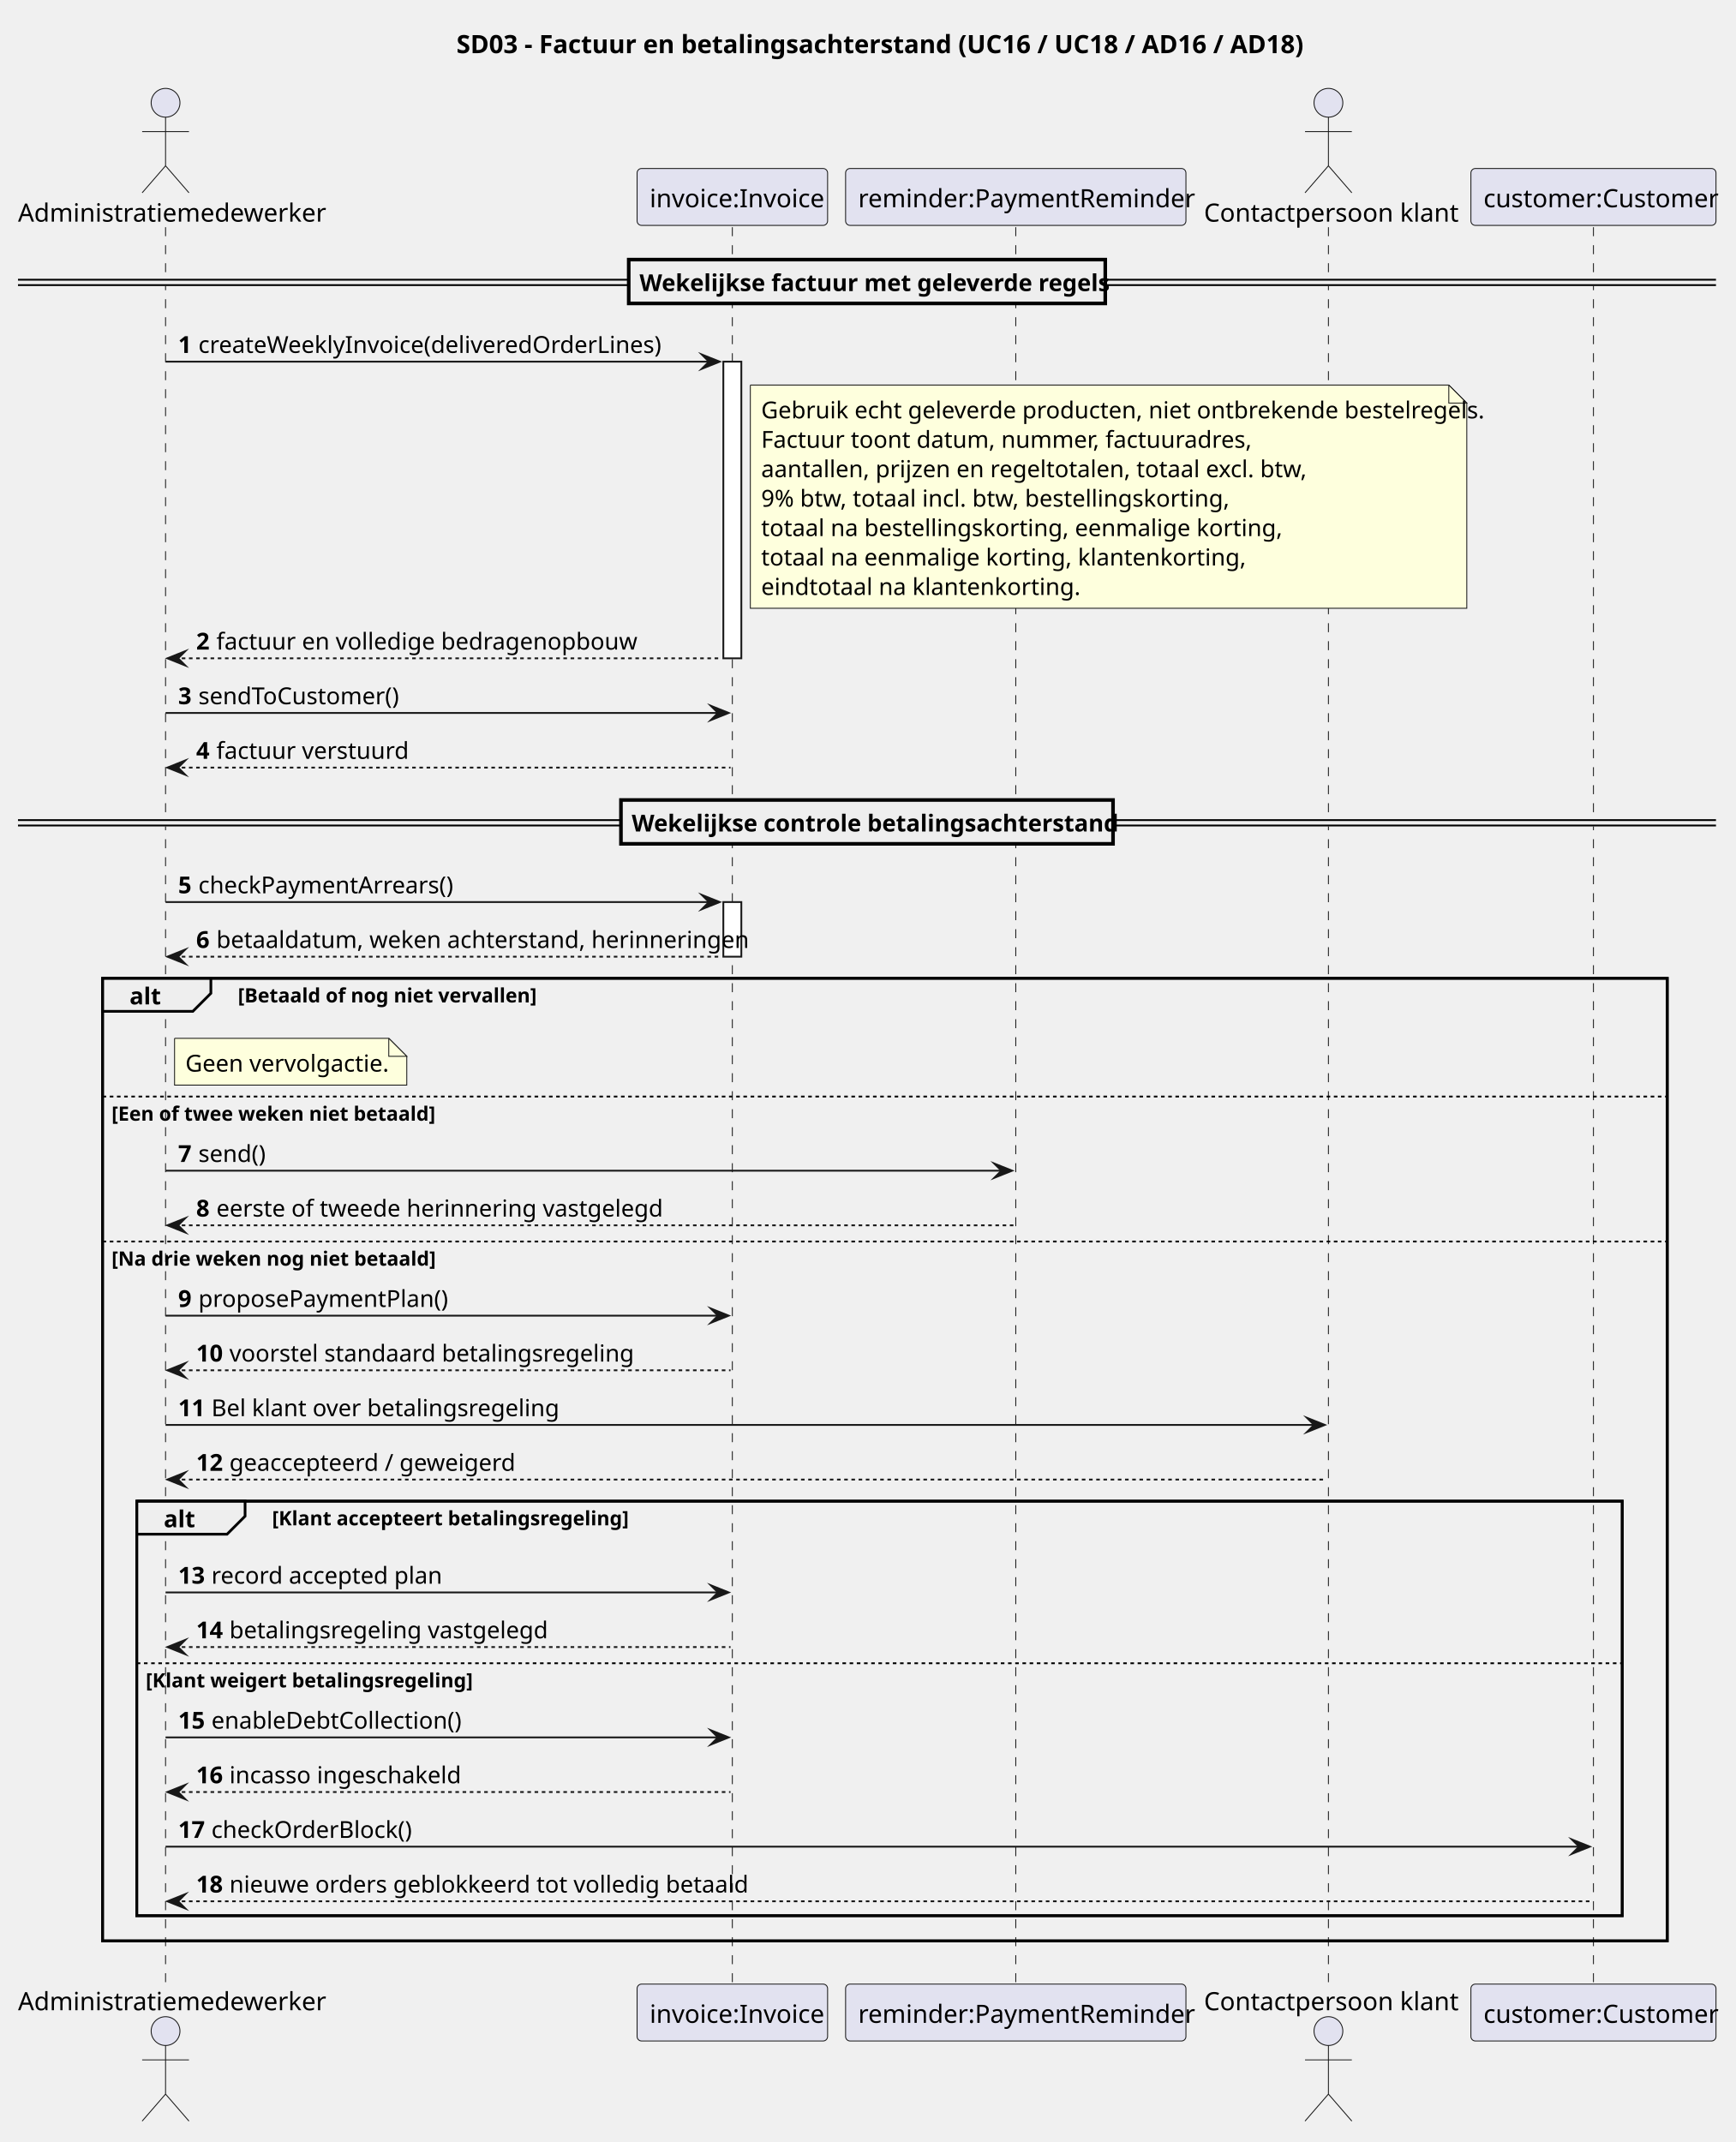
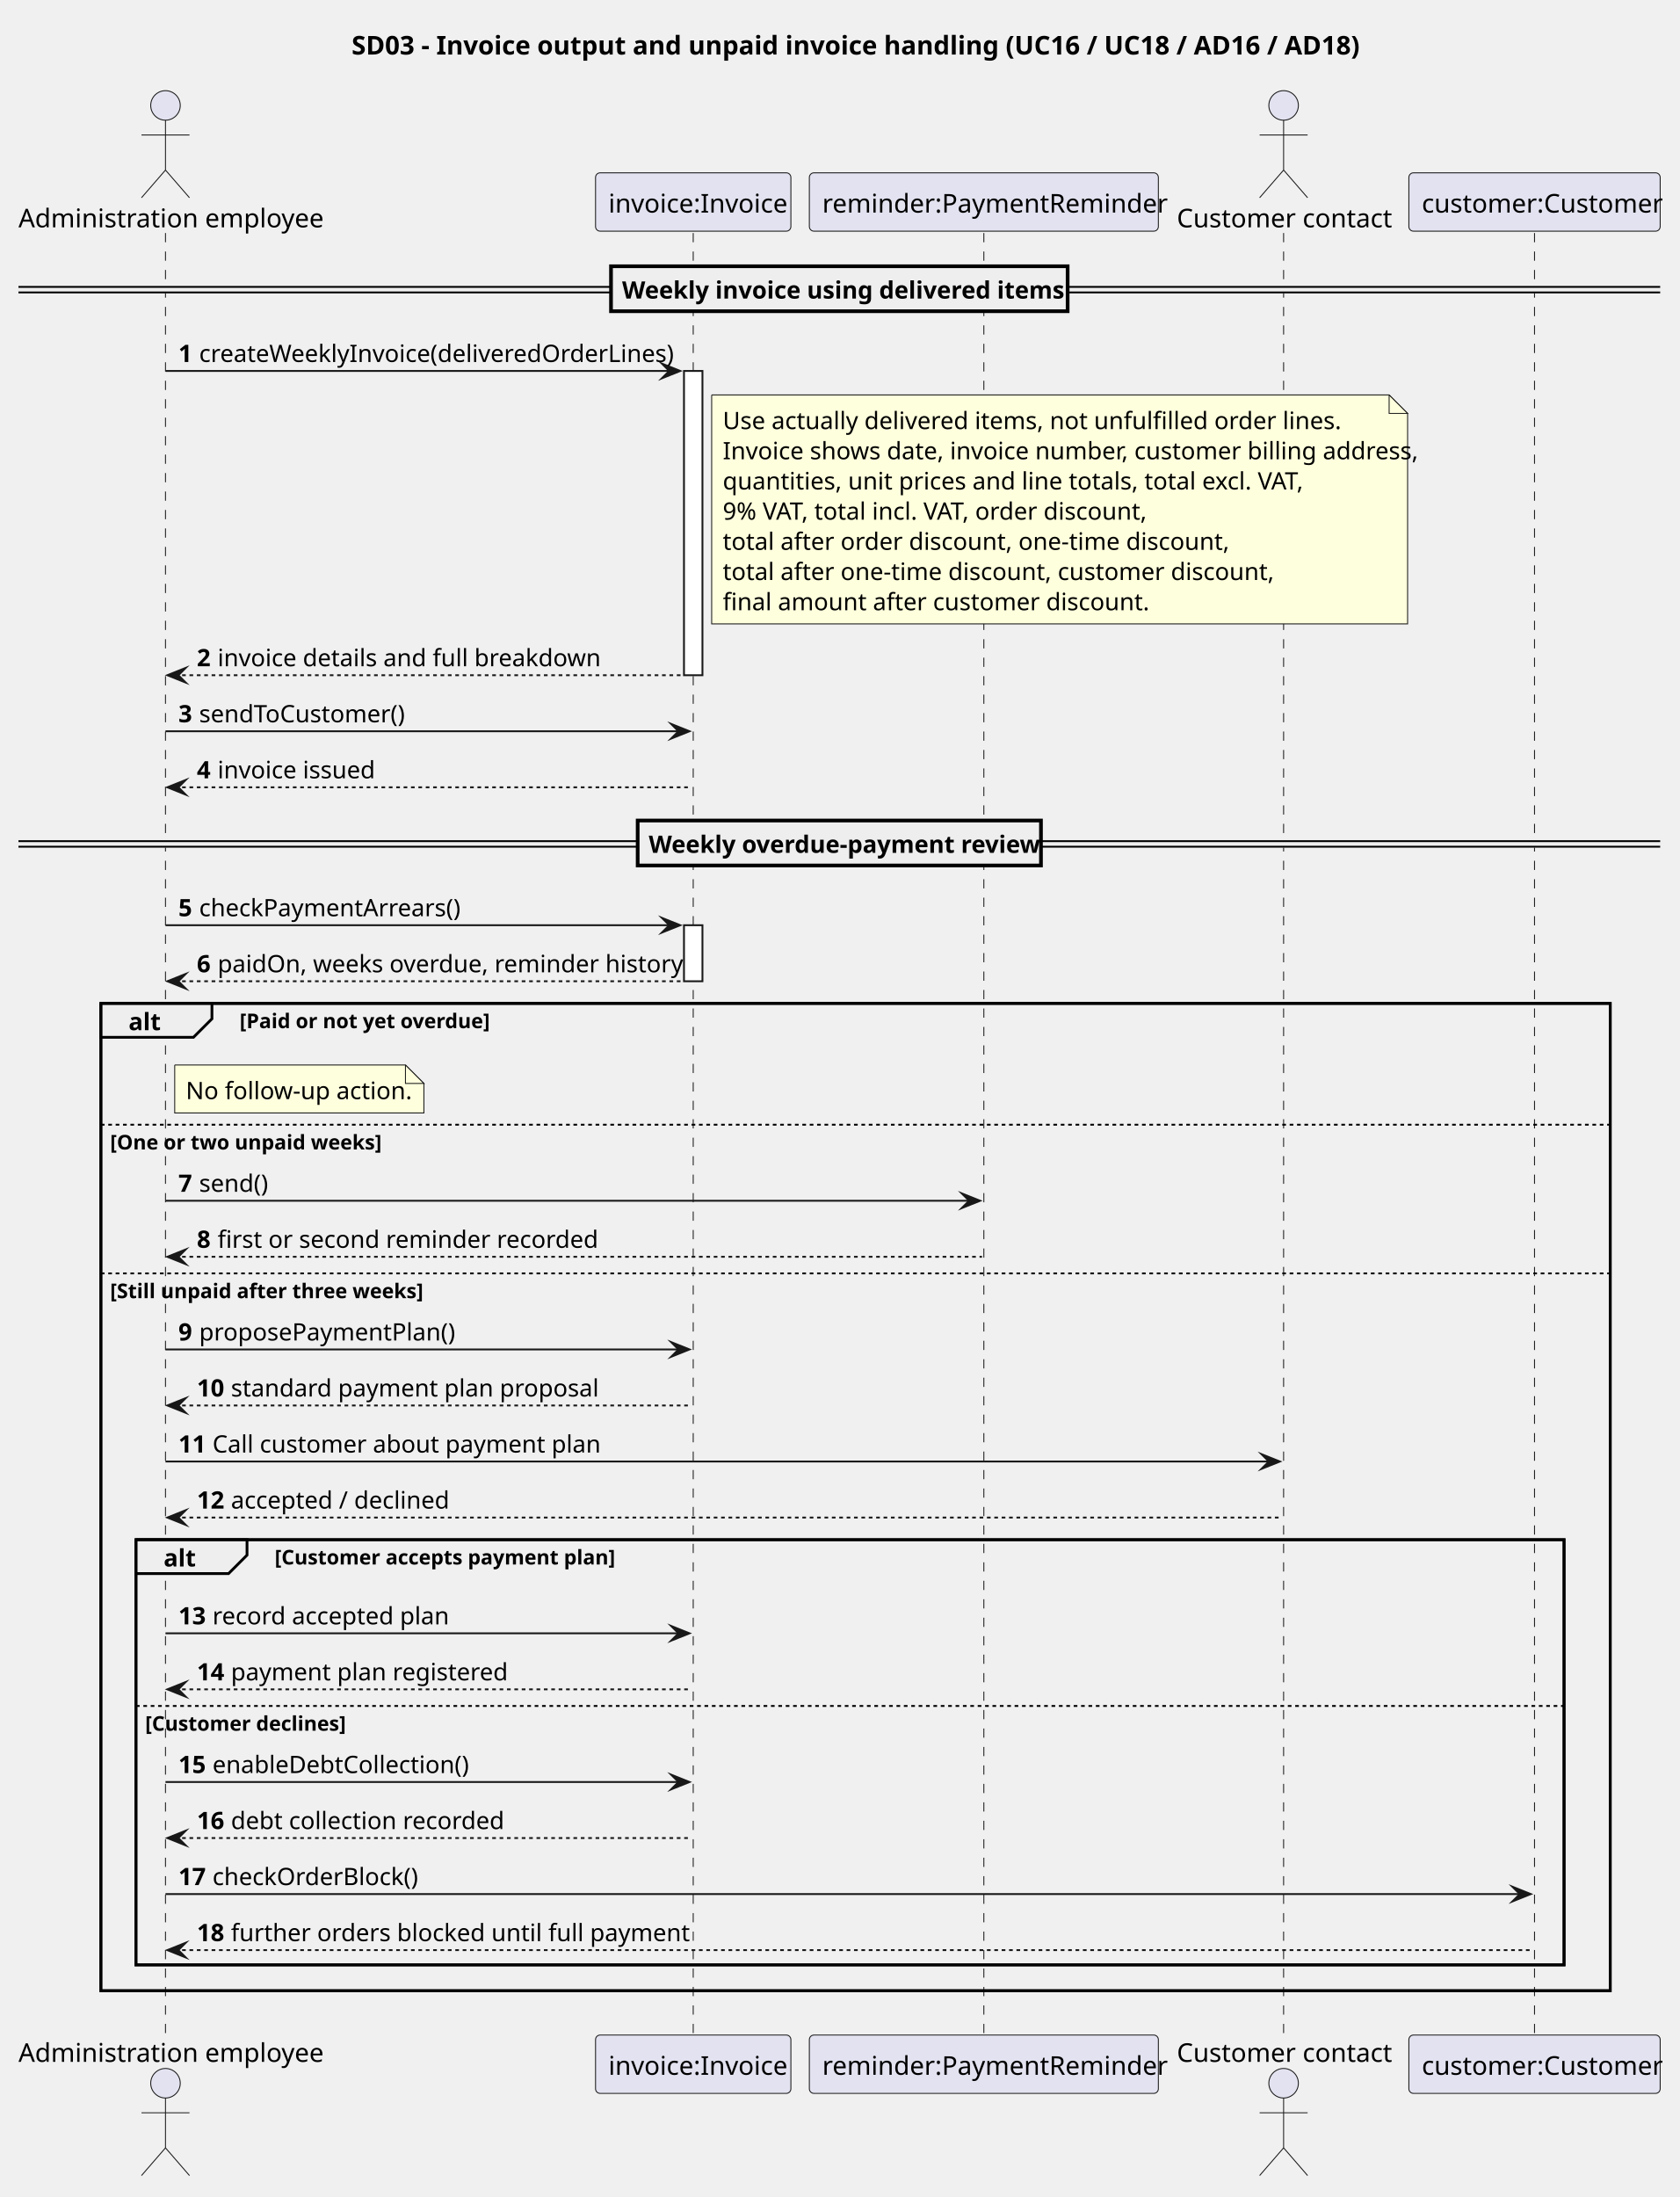
- <svg xmlns="http://www.w3.org/2000/svg" version="1.1" data-diagram-type="SEQUENCE" style="width:964px;height:1190px;background:#FFFFFF;" width="964px" height="1190px" viewBox="0 0 964 1190" zoomAndPan="magnify" preserveAspectRatio="none" contentStyleType="text/css">
+ <svg xmlns="http://www.w3.org/2000/svg" version="1.1" data-diagram-type="SEQUENCE" style="width:910px;height:1190px;background:#FFFFFF;" width="910px" height="1190px" viewBox="0 0 910 1190" zoomAndPan="magnify" preserveAspectRatio="none" contentStyleType="text/css">
  <defs />
  <g font-family="sans-serif" lengthAdjust="spacing">
    <g class="title" data-source-line="1">
-       <text x="253.567" y="29.533" fill="#000" font-size="14" textLength="455.123" font-weight="700">SD03 - Factuur en betalingsachterstand (UC16 / UC18 / AD16 / AD18)</text>
-     </g>
-     <rect x="56.972" y="543.492" width="869.212" height="534.781" fill="none" style="stroke:#000;stroke-width:1.5;" />
-     <rect x="75.972" y="833.977" width="825.212" height="230.297" fill="none" style="stroke:#000;stroke-width:1.5;" />
+       <text x="190.481" y="29.533" fill="#000" font-size="14" textLength="527.413" font-weight="700">SD03 - Invoice output and unpaid invoice handling (UC16 / UC18 / AD16 / AD18)</text>
+     </g>
+     <rect x="54.648" y="543.492" width="817.655" height="534.781" fill="none" style="stroke:#000;stroke-width:1.5;" />
+     <rect x="73.648" y="833.977" width="773.655" height="230.297" fill="none" style="stroke:#000;stroke-width:1.5;" />
    <g class="participant-lifeline" data-qualified-name="Admin" data-entity-uid="part1" id="part1-lifeline" data-source-line="4">
      <g>
-         <rect x="88.472" y="126.219" width="8" height="976.055" fill="#000" fill-opacity="0" />
-         <line x1="91.972" y1="126.219" x2="91.972" y2="1102.273" style="stroke:#181818;stroke-width:0.5;stroke-dasharray:5,5;" />
+         <rect x="86.148" y="126.219" width="8" height="976.055" fill="#000" fill-opacity="0" />
+         <line x1="89.648" y1="126.219" x2="89.648" y2="1102.273" style="stroke:#181818;stroke-width:0.5;stroke-dasharray:5,5;" />
      </g>
    </g>
    <g class="participant-lifeline" data-qualified-name="Invoice" data-entity-uid="part2" id="part2-lifeline" data-source-line="5">
      <g>
-         <rect x="403.327" y="126.219" width="8" height="976.055" fill="#000" fill-opacity="0" />
-         <line x1="406.827" y1="126.219" x2="406.827" y2="1102.273" style="stroke:#181818;stroke-width:0.5;stroke-dasharray:5,5;" />
+         <rect x="372.039" y="126.219" width="8" height="976.055" fill="#000" fill-opacity="0" />
+         <line x1="375.539" y1="126.219" x2="375.539" y2="1102.273" style="stroke:#181818;stroke-width:0.5;stroke-dasharray:5,5;" />
      </g>
    </g>
    <g>
-       <rect x="401.827" y="200.922" width="10" height="164.813" fill="#FFF" style="stroke:#181818;stroke-width:1;" />
+       <rect x="370.539" y="200.922" width="10" height="164.813" fill="#FFF" style="stroke:#181818;stroke-width:1;" />
    </g>
    <g>
-       <rect x="401.827" y="501.141" width="10" height="30.352" fill="#FFF" style="stroke:#181818;stroke-width:1;" />
+       <rect x="370.539" y="501.141" width="10" height="30.352" fill="#FFF" style="stroke:#181818;stroke-width:1;" />
    </g>
    <g class="participant-lifeline" data-qualified-name="Reminder" data-entity-uid="part3" id="part3-lifeline" data-source-line="6">
      <g>
-         <rect x="560.775" y="126.219" width="8" height="976.055" fill="#000" fill-opacity="0" />
-         <line x1="564.275" y1="126.219" x2="564.275" y2="1102.273" style="stroke:#181818;stroke-width:0.5;stroke-dasharray:5,5;" />
+         <rect x="529.486" y="126.219" width="8" height="976.055" fill="#000" fill-opacity="0" />
+         <line x1="532.986" y1="126.219" x2="532.986" y2="1102.273" style="stroke:#181818;stroke-width:0.5;stroke-dasharray:5,5;" />
      </g>
    </g>
    <g class="participant-lifeline" data-qualified-name="Contact" data-entity-uid="part4" id="part4-lifeline" data-source-line="7">
      <g>
-         <rect x="734.46" y="126.219" width="8" height="976.055" fill="#000" fill-opacity="0" />
-         <line x1="737.96" y1="126.219" x2="737.96" y2="1102.273" style="stroke:#181818;stroke-width:0.5;stroke-dasharray:5,5;" />
+         <rect x="691.875" y="126.219" width="8" height="976.055" fill="#000" fill-opacity="0" />
+         <line x1="695.375" y1="126.219" x2="695.375" y2="1102.273" style="stroke:#181818;stroke-width:0.5;stroke-dasharray:5,5;" />
      </g>
    </g>
    <g class="participant-lifeline" data-qualified-name="Customer" data-entity-uid="part5" id="part5-lifeline" data-source-line="8">
      <g>
-         <rect x="881.684" y="126.219" width="8" height="976.055" fill="#000" fill-opacity="0" />
-         <line x1="885.184" y1="126.219" x2="885.184" y2="1102.273" style="stroke:#181818;stroke-width:0.5;stroke-dasharray:5,5;" />
+         <rect x="827.803" y="126.219" width="8" height="976.055" fill="#000" fill-opacity="0" />
+         <line x1="831.303" y1="126.219" x2="831.303" y2="1102.273" style="stroke:#181818;stroke-width:0.5;stroke-dasharray:5,5;" />
      </g>
    </g>
    <g class="participant participant-head" data-qualified-name="Admin" data-entity-uid="part1" id="part1-head" data-source-line="4">
-       <text x="10" y="123.143" fill="#000" font-size="14" textLength="157.944">Administratiemedewerker</text>
-       <ellipse cx="91.972" cy="57.109" rx="8" ry="8" fill="#E2E2F0" style="stroke:#181818;stroke-width:0.5;" />
-       <path d="M91.972,65.109 L91.972,92.109 M78.972,73.109 L104.972,73.109 M91.972,92.109 L78.972,107.109 M91.972,92.109 L104.972,107.109" style="stroke:#181818;stroke-width:0.5;" fill="none" />
+       <text x="10" y="123.143" fill="#000" font-size="14" textLength="153.296">Administration employee</text>
+       <ellipse cx="89.648" cy="57.109" rx="8" ry="8" fill="#E2E2F0" style="stroke:#181818;stroke-width:0.5;" />
+       <path d="M89.648,65.109 L89.648,92.109 M76.648,73.109 L102.648,73.109 M89.648,92.109 L76.648,107.109 M89.648,92.109 L102.648,107.109" style="stroke:#181818;stroke-width:0.5;" fill="none" />
    </g>
    <g class="participant participant-head" data-qualified-name="Invoice" data-entity-uid="part2" id="part2-head" data-source-line="5">
-       <rect x="353.914" y="93.609" width="105.827" height="31.609" fill="#E2E2F0" style="stroke:#181818;stroke-width:0.5;" rx="2.5" ry="2.5" />
-       <text x="360.914" y="115.143" fill="#000" font-size="14" textLength="91.827">invoice:Invoice</text>
+       <rect x="322.625" y="93.609" width="105.827" height="31.609" fill="#E2E2F0" style="stroke:#181818;stroke-width:0.5;" rx="2.5" ry="2.5" />
+       <text x="329.625" y="115.143" fill="#000" font-size="14" textLength="91.827">invoice:Invoice</text>
    </g>
    <g class="participant participant-head" data-qualified-name="Reminder" data-entity-uid="part3" id="part3-head" data-source-line="6">
-       <rect x="469.741" y="93.609" width="189.068" height="31.609" fill="#E2E2F0" style="stroke:#181818;stroke-width:0.5;" rx="2.5" ry="2.5" />
-       <text x="476.741" y="115.143" fill="#000" font-size="14" textLength="175.068">reminder:PaymentReminder</text>
+       <rect x="438.452" y="93.609" width="189.068" height="31.609" fill="#E2E2F0" style="stroke:#181818;stroke-width:0.5;" rx="2.5" ry="2.5" />
+       <text x="445.452" y="115.143" fill="#000" font-size="14" textLength="175.068">reminder:PaymentReminder</text>
    </g>
    <g class="participant participant-head" data-qualified-name="Contact" data-entity-uid="part4" id="part4-head" data-source-line="7">
-       <text x="668.809" y="123.143" fill="#000" font-size="14" textLength="132.303">Contactpersoon klant</text>
-       <ellipse cx="737.96" cy="57.109" rx="8" ry="8" fill="#E2E2F0" style="stroke:#181818;stroke-width:0.5;" />
-       <path d="M737.96,65.109 L737.96,92.109 M724.96,73.109 L750.96,73.109 M737.96,92.109 L724.96,107.109 M737.96,92.109 L750.96,107.109" style="stroke:#181818;stroke-width:0.5;" fill="none" />
+       <text x="637.521" y="123.143" fill="#000" font-size="14" textLength="109.71">Customer contact</text>
+       <ellipse cx="695.375" cy="57.109" rx="8" ry="8" fill="#E2E2F0" style="stroke:#181818;stroke-width:0.5;" />
+       <path d="M695.375,65.109 L695.375,92.109 M682.375,73.109 L708.375,73.109 M695.375,92.109 L682.375,107.109 M695.375,92.109 L708.375,107.109" style="stroke:#181818;stroke-width:0.5;" fill="none" />
    </g>
    <g class="participant participant-head" data-qualified-name="Customer" data-entity-uid="part5" id="part5-head" data-source-line="8">
-       <rect x="817.112" y="93.609" width="136.145" height="31.609" fill="#E2E2F0" style="stroke:#181818;stroke-width:0.5;" rx="2.5" ry="2.5" />
-       <text x="824.112" y="115.143" fill="#000" font-size="14" textLength="122.145">customer:Customer</text>
+       <rect x="763.23" y="93.609" width="136.145" height="31.609" fill="#E2E2F0" style="stroke:#181818;stroke-width:0.5;" rx="2.5" ry="2.5" />
+       <text x="770.23" y="115.143" fill="#000" font-size="14" textLength="122.145">customer:Customer</text>
    </g>
    <g class="participant participant-tail" data-qualified-name="Admin" data-entity-uid="part1" id="part1-tail" data-source-line="4">
-       <text x="10" y="1116.807" fill="#000" font-size="14" textLength="157.944">Administratiemedewerker</text>
-       <ellipse cx="91.972" cy="1128.383" rx="8" ry="8" fill="#E2E2F0" style="stroke:#181818;stroke-width:0.5;" />
-       <path d="M91.972,1136.383 L91.972,1163.383 M78.972,1144.383 L104.972,1144.383 M91.972,1163.383 L78.972,1178.383 M91.972,1163.383 L104.972,1178.383" style="stroke:#181818;stroke-width:0.5;" fill="none" />
+       <text x="10" y="1116.807" fill="#000" font-size="14" textLength="153.296">Administration employee</text>
+       <ellipse cx="89.648" cy="1128.383" rx="8" ry="8" fill="#E2E2F0" style="stroke:#181818;stroke-width:0.5;" />
+       <path d="M89.648,1136.383 L89.648,1163.383 M76.648,1144.383 L102.648,1144.383 M89.648,1163.383 L76.648,1178.383 M89.648,1163.383 L102.648,1178.383" style="stroke:#181818;stroke-width:0.5;" fill="none" />
    </g>
    <g class="participant participant-tail" data-qualified-name="Invoice" data-entity-uid="part2" id="part2-tail" data-source-line="5">
-       <rect x="353.914" y="1102.273" width="105.827" height="31.609" fill="#E2E2F0" style="stroke:#181818;stroke-width:0.5;" rx="2.5" ry="2.5" />
-       <text x="360.914" y="1123.807" fill="#000" font-size="14" textLength="91.827">invoice:Invoice</text>
+       <rect x="322.625" y="1102.273" width="105.827" height="31.609" fill="#E2E2F0" style="stroke:#181818;stroke-width:0.5;" rx="2.5" ry="2.5" />
+       <text x="329.625" y="1123.807" fill="#000" font-size="14" textLength="91.827">invoice:Invoice</text>
    </g>
    <g class="participant participant-tail" data-qualified-name="Reminder" data-entity-uid="part3" id="part3-tail" data-source-line="6">
-       <rect x="469.741" y="1102.273" width="189.068" height="31.609" fill="#E2E2F0" style="stroke:#181818;stroke-width:0.5;" rx="2.5" ry="2.5" />
-       <text x="476.741" y="1123.807" fill="#000" font-size="14" textLength="175.068">reminder:PaymentReminder</text>
+       <rect x="438.452" y="1102.273" width="189.068" height="31.609" fill="#E2E2F0" style="stroke:#181818;stroke-width:0.5;" rx="2.5" ry="2.5" />
+       <text x="445.452" y="1123.807" fill="#000" font-size="14" textLength="175.068">reminder:PaymentReminder</text>
    </g>
    <g class="participant participant-tail" data-qualified-name="Contact" data-entity-uid="part4" id="part4-tail" data-source-line="7">
-       <text x="668.809" y="1116.807" fill="#000" font-size="14" textLength="132.303">Contactpersoon klant</text>
-       <ellipse cx="737.96" cy="1128.383" rx="8" ry="8" fill="#E2E2F0" style="stroke:#181818;stroke-width:0.5;" />
-       <path d="M737.96,1136.383 L737.96,1163.383 M724.96,1144.383 L750.96,1144.383 M737.96,1163.383 L724.96,1178.383 M737.96,1163.383 L750.96,1178.383" style="stroke:#181818;stroke-width:0.5;" fill="none" />
+       <text x="637.521" y="1116.807" fill="#000" font-size="14" textLength="109.71">Customer contact</text>
+       <ellipse cx="695.375" cy="1128.383" rx="8" ry="8" fill="#E2E2F0" style="stroke:#181818;stroke-width:0.5;" />
+       <path d="M695.375,1136.383 L695.375,1163.383 M682.375,1144.383 L708.375,1144.383 M695.375,1163.383 L682.375,1178.383 M695.375,1163.383 L708.375,1178.383" style="stroke:#181818;stroke-width:0.5;" fill="none" />
    </g>
    <g class="participant participant-tail" data-qualified-name="Customer" data-entity-uid="part5" id="part5-tail" data-source-line="8">
-       <rect x="817.112" y="1102.273" width="136.145" height="31.609" fill="#E2E2F0" style="stroke:#181818;stroke-width:0.5;" rx="2.5" ry="2.5" />
-       <text x="824.112" y="1123.807" fill="#000" font-size="14" textLength="122.145">customer:Customer</text>
-     </g>
-     <rect x="10" y="155.395" width="943.256" height="3" fill="#EEE" style="stroke:#EEE;stroke-width:1;" />
-     <line x1="10" y1="155.395" x2="953.256" y2="155.395" style="stroke:#000;stroke-width:1;" />
-     <line x1="10" y1="158.395" x2="953.256" y2="158.395" style="stroke:#000;stroke-width:1;" />
-     <rect x="349.265" y="144.219" width="264.726" height="24.352" fill="#EEE" style="stroke:#000;stroke-width:2;" />
-     <text x="355.265" y="161.714" fill="#000" font-size="13" textLength="247.114" font-weight="700">Wekelijkse factuur met geleverde regels</text>
+       <rect x="763.23" y="1102.273" width="136.145" height="31.609" fill="#E2E2F0" style="stroke:#181818;stroke-width:0.5;" rx="2.5" ry="2.5" />
+       <text x="770.23" y="1123.807" fill="#000" font-size="14" textLength="122.145">customer:Customer</text>
+     </g>
+     <rect x="10" y="155.395" width="889.375" height="3" fill="#EEE" style="stroke:#EEE;stroke-width:1;" />
+     <line x1="10" y1="155.395" x2="899.375" y2="155.395" style="stroke:#000;stroke-width:1;" />
+     <line x1="10" y1="158.395" x2="899.375" y2="158.395" style="stroke:#000;stroke-width:1;" />
+     <rect x="331.005" y="144.219" width="247.365" height="24.352" fill="#EEE" style="stroke:#000;stroke-width:2;" />
+     <text x="337.005" y="161.714" fill="#000" font-size="13" textLength="229.753" font-weight="700">Weekly invoice using delivered items</text>
    <g class="message" data-entity-1="part1" data-entity-2="part2" id="msg1" data-source-line="11">
-       <polygon points="389.827,196.922,399.827,200.922,389.827,204.922,393.827,200.922" fill="#181818" style="stroke:#181818;stroke-width:1;stroke-linejoin:miter;stroke-miterlimit:10;" />
-       <line x1="91.972" y1="200.922" x2="395.827" y2="200.922" style="stroke:#181818;stroke-width:1;" />
-       <text x="98.972" y="196.065" fill="#000" font-size="13" font-weight="700">1</text>
-       <text x="110.202" y="196.065" fill="#000" font-size="13" textLength="245.661">createWeeklyInvoice(deliveredOrderLines)</text>
-     </g>
-     <path d="M416.827,213.922 L416.827,337.922 L814.827,337.922 L814.827,223.922 L804.827,213.922 L416.827,213.922" style="stroke:#181818;stroke-width:0.5;" fill="#FEFFDD" />
-     <path d="M804.827,213.922 L804.827,223.922 L814.827,223.922 L804.827,213.922" style="stroke:#181818;stroke-width:0.5;" fill="#FEFFDD" />
-     <text x="422.827" y="232.417" fill="#000" font-size="13" textLength="377.241">Gebruik echt geleverde producten, niet ontbrekende bestelregels.</text>
-     <text x="422.827" y="248.769" fill="#000" font-size="13" textLength="254.338">Factuur toont datum, nummer, factuuradres,</text>
-     <text x="422.827" y="265.12" fill="#000" font-size="13" textLength="284.73">aantallen, prijzen en regeltotalen, totaal excl. btw,</text>
-     <text x="422.827" y="281.472" fill="#000" font-size="13" textLength="243.509">9% btw, totaal incl. btw, bestellingskorting,</text>
-     <text x="422.827" y="297.823" fill="#000" font-size="13" textLength="267.382">totaal na bestellingskorting, eenmalige korting,</text>
-     <text x="422.827" y="314.175" fill="#000" font-size="13" textLength="247.876">totaal na eenmalige korting, klantenkorting,</text>
-     <text x="422.827" y="330.526" fill="#000" font-size="13" textLength="162.614">eindtotaal na klantenkorting.</text>
+       <polygon points="358.539,196.922,368.539,200.922,358.539,204.922,362.539,200.922" fill="#181818" style="stroke:#181818;stroke-width:1;stroke-linejoin:miter;stroke-miterlimit:10;" />
+       <line x1="89.648" y1="200.922" x2="364.539" y2="200.922" style="stroke:#181818;stroke-width:1;" />
+       <text x="96.648" y="196.065" fill="#000" font-size="13" font-weight="700">1</text>
+       <text x="107.878" y="196.065" fill="#000" font-size="13" textLength="245.661">createWeeklyInvoice(deliveredOrderLines)</text>
+     </g>
+     <path d="M385.539,213.922 L385.539,337.922 L762.539,337.922 L762.539,223.922 L752.539,213.922 L385.539,213.922" style="stroke:#181818;stroke-width:0.5;" fill="#FEFFDD" />
+     <path d="M752.539,213.922 L752.539,223.922 L762.539,223.922 L752.539,213.922" style="stroke:#181818;stroke-width:0.5;" fill="#FEFFDD" />
+     <text x="391.539" y="232.417" fill="#000" font-size="13" textLength="313.6">Use actually delivered items, not unfulfilled order lines.</text>
+     <text x="391.539" y="248.769" fill="#000" font-size="13" textLength="356.954">Invoice shows date, invoice number, customer billing address,</text>
+     <text x="391.539" y="265.12" fill="#000" font-size="13" textLength="300.6">quantities, unit prices and line totals, total excl. VAT,</text>
+     <text x="391.539" y="281.472" fill="#000" font-size="13" textLength="228.319">9% VAT, total incl. VAT, order discount,</text>
+     <text x="391.539" y="297.823" fill="#000" font-size="13" textLength="253.633">total after order discount, one-time discount,</text>
+     <text x="391.539" y="314.175" fill="#000" font-size="13" textLength="276.745">total after one-time discount, customer discount,</text>
+     <text x="391.539" y="330.526" fill="#000" font-size="13" textLength="213.161">final amount after customer discount.</text>
    <g class="message" data-entity-1="part2" data-entity-2="part1" id="msg2" data-source-line="22">
-       <polygon points="102.972,361.734,92.972,365.734,102.972,369.734,98.972,365.734" fill="#181818" style="stroke:#181818;stroke-width:1;stroke-linejoin:miter;stroke-miterlimit:10;" />
-       <line x1="96.972" y1="365.734" x2="400.827" y2="365.734" style="stroke:#181818;stroke-width:1;stroke-dasharray:2,2;" />
-       <text x="108.972" y="360.878" fill="#000" font-size="13" font-weight="700">2</text>
-       <text x="120.202" y="360.878" fill="#000" font-size="13" textLength="216.83">factuur en volledige bedragenopbouw</text>
+       <polygon points="100.648,361.734,90.648,365.734,100.648,369.734,96.648,365.734" fill="#181818" style="stroke:#181818;stroke-width:1;stroke-linejoin:miter;stroke-miterlimit:10;" />
+       <line x1="94.648" y1="365.734" x2="369.539" y2="365.734" style="stroke:#181818;stroke-width:1;stroke-dasharray:2,2;" />
+       <text x="106.648" y="360.878" fill="#000" font-size="13" font-weight="700">2</text>
+       <text x="117.878" y="360.878" fill="#000" font-size="13" textLength="194.397">invoice details and full breakdown</text>
    </g>
    <g class="message" data-entity-1="part1" data-entity-2="part2" id="msg3" data-source-line="24">
-       <polygon points="394.827,392.086,404.827,396.086,394.827,400.086,398.827,396.086" fill="#181818" style="stroke:#181818;stroke-width:1;stroke-linejoin:miter;stroke-miterlimit:10;" />
-       <line x1="91.972" y1="396.086" x2="400.827" y2="396.086" style="stroke:#181818;stroke-width:1;" />
-       <text x="98.972" y="391.229" fill="#000" font-size="13" font-weight="700">3</text>
-       <text x="110.202" y="391.229" fill="#000" font-size="13" textLength="108.367">sendToCustomer()</text>
+       <polygon points="363.539,392.086,373.539,396.086,363.539,400.086,367.539,396.086" fill="#181818" style="stroke:#181818;stroke-width:1;stroke-linejoin:miter;stroke-miterlimit:10;" />
+       <line x1="89.648" y1="396.086" x2="369.539" y2="396.086" style="stroke:#181818;stroke-width:1;" />
+       <text x="96.648" y="391.229" fill="#000" font-size="13" font-weight="700">3</text>
+       <text x="107.878" y="391.229" fill="#000" font-size="13" textLength="108.367">sendToCustomer()</text>
    </g>
    <g class="message" data-entity-1="part2" data-entity-2="part1" id="msg4" data-source-line="25">
-       <polygon points="102.972,422.438,92.972,426.438,102.972,430.438,98.972,426.438" fill="#181818" style="stroke:#181818;stroke-width:1;stroke-linejoin:miter;stroke-miterlimit:10;" />
-       <line x1="96.972" y1="426.438" x2="405.827" y2="426.438" style="stroke:#181818;stroke-width:1;stroke-dasharray:2,2;" />
-       <text x="108.972" y="421.581" fill="#000" font-size="13" font-weight="700">4</text>
-       <text x="120.202" y="421.581" fill="#000" font-size="13" textLength="97.544">factuur verstuurd</text>
-     </g>
-     <rect x="10" y="455.613" width="943.256" height="3" fill="#EEE" style="stroke:#EEE;stroke-width:1;" />
-     <line x1="10" y1="455.613" x2="953.256" y2="455.613" style="stroke:#000;stroke-width:1;" />
-     <line x1="10" y1="458.613" x2="953.256" y2="458.613" style="stroke:#000;stroke-width:1;" />
-     <rect x="344.949" y="444.438" width="273.359" height="24.352" fill="#EEE" style="stroke:#000;stroke-width:2;" />
-     <text x="350.949" y="461.933" fill="#000" font-size="13" textLength="255.747" font-weight="700">Wekelijkse controle betalingsachterstand</text>
+       <polygon points="100.648,422.438,90.648,426.438,100.648,430.438,96.648,426.438" fill="#181818" style="stroke:#181818;stroke-width:1;stroke-linejoin:miter;stroke-miterlimit:10;" />
+       <line x1="94.648" y1="426.438" x2="374.539" y2="426.438" style="stroke:#181818;stroke-width:1;stroke-dasharray:2,2;" />
+       <text x="106.648" y="421.581" fill="#000" font-size="13" font-weight="700">4</text>
+       <text x="117.878" y="421.581" fill="#000" font-size="13" textLength="81.656">invoice issued</text>
+     </g>
+     <rect x="10" y="455.613" width="889.375" height="3" fill="#EEE" style="stroke:#EEE;stroke-width:1;" />
+     <line x1="10" y1="455.613" x2="899.375" y2="455.613" style="stroke:#000;stroke-width:1;" />
+     <line x1="10" y1="458.613" x2="899.375" y2="458.613" style="stroke:#000;stroke-width:1;" />
+     <rect x="345.452" y="444.438" width="218.471" height="24.352" fill="#EEE" style="stroke:#000;stroke-width:2;" />
+     <text x="351.452" y="461.933" fill="#000" font-size="13" textLength="200.859" font-weight="700">Weekly overdue-payment review</text>
    <g class="message" data-entity-1="part1" data-entity-2="part2" id="msg5" data-source-line="28">
-       <polygon points="389.827,497.141,399.827,501.141,389.827,505.141,393.827,501.141" fill="#181818" style="stroke:#181818;stroke-width:1;stroke-linejoin:miter;stroke-miterlimit:10;" />
-       <line x1="91.972" y1="501.141" x2="395.827" y2="501.141" style="stroke:#181818;stroke-width:1;" />
-       <text x="98.972" y="496.284" fill="#000" font-size="13" font-weight="700">5</text>
-       <text x="110.202" y="496.284" fill="#000" font-size="13" textLength="136.538">checkPaymentArrears()</text>
+       <polygon points="358.539,497.141,368.539,501.141,358.539,505.141,362.539,501.141" fill="#181818" style="stroke:#181818;stroke-width:1;stroke-linejoin:miter;stroke-miterlimit:10;" />
+       <line x1="89.648" y1="501.141" x2="364.539" y2="501.141" style="stroke:#181818;stroke-width:1;" />
+       <text x="96.648" y="496.284" fill="#000" font-size="13" font-weight="700">5</text>
+       <text x="107.878" y="496.284" fill="#000" font-size="13" textLength="136.538">checkPaymentArrears()</text>
    </g>
    <g class="message" data-entity-1="part2" data-entity-2="part1" id="msg6" data-source-line="30">
-       <polygon points="102.972,527.492,92.972,531.492,102.972,535.492,98.972,531.492" fill="#181818" style="stroke:#181818;stroke-width:1;stroke-linejoin:miter;stroke-miterlimit:10;" />
-       <line x1="96.972" y1="531.492" x2="400.827" y2="531.492" style="stroke:#181818;stroke-width:1;stroke-dasharray:2,2;" />
-       <text x="108.972" y="526.636" fill="#000" font-size="13" font-weight="700">6</text>
-       <text x="120.202" y="526.636" fill="#000" font-size="13" textLength="274.625">betaaldatum, weken achterstand, herinneringen</text>
-     </g>
-     <path d="M56.972,543.492 L117.143,543.492 L117.143,551.844 L107.143,561.844 L56.972,561.844 L56.972,543.492" style="stroke:#000;stroke-width:1.5;" fill="#EEE" />
-     <rect x="56.972" y="543.492" width="869.212" height="534.781" fill="none" style="stroke:#000;stroke-width:1.5;" />
-     <text x="71.972" y="557.987" fill="#000" font-size="13" textLength="15.171" font-weight="700">alt</text>
-     <text x="132.143" y="556.911" fill="#000" font-size="11" textLength="157.083" font-weight="700">[Betaald of nog niet vervallen]</text>
-     <path d="M96.972,576.844 L96.972,602.844 L225.972,602.844 L225.972,586.844 L215.972,576.844 L96.972,576.844" style="stroke:#181818;stroke-width:0.5;" fill="#FEFFDD" />
-     <path d="M215.972,576.844 L215.972,586.844 L225.972,586.844 L215.972,576.844" style="stroke:#181818;stroke-width:0.5;" fill="#FEFFDD" />
-     <text x="102.972" y="595.339" fill="#000" font-size="13" textLength="108.393">Geen vervolgactie.</text>
-     <line x1="56.972" y1="609.195" x2="926.184" y2="609.195" style="stroke:#000;stroke-width:1;stroke-dasharray:2,2;" />
-     <text x="61.972" y="622.614" fill="#000" font-size="11" textLength="169.313" font-weight="700">[Een of twee weken niet betaald]</text>
+       <polygon points="100.648,527.492,90.648,531.492,100.648,535.492,96.648,531.492" fill="#181818" style="stroke:#181818;stroke-width:1;stroke-linejoin:miter;stroke-miterlimit:10;" />
+       <line x1="94.648" y1="531.492" x2="369.539" y2="531.492" style="stroke:#181818;stroke-width:1;stroke-dasharray:2,2;" />
+       <text x="106.648" y="526.636" fill="#000" font-size="13" font-weight="700">6</text>
+       <text x="117.878" y="526.636" fill="#000" font-size="13" textLength="237.002">paidOn, weeks overdue, reminder history</text>
+     </g>
+     <path d="M54.648,543.492 L114.819,543.492 L114.819,551.844 L104.819,561.844 L54.648,561.844 L54.648,543.492" style="stroke:#000;stroke-width:1.5;" fill="#EEE" />
+     <rect x="54.648" y="543.492" width="817.655" height="534.781" fill="none" style="stroke:#000;stroke-width:1.5;" />
+     <text x="69.648" y="557.987" fill="#000" font-size="13" textLength="15.171" font-weight="700">alt</text>
+     <text x="129.819" y="556.911" fill="#000" font-size="11" textLength="129.572" font-weight="700">[Paid or not yet overdue]</text>
+     <path d="M94.648,576.844 L94.648,602.844 L229.648,602.844 L229.648,586.844 L219.648,576.844 L94.648,576.844" style="stroke:#181818;stroke-width:0.5;" fill="#FEFFDD" />
+     <path d="M219.648,576.844 L219.648,586.844 L229.648,586.844 L219.648,576.844" style="stroke:#181818;stroke-width:0.5;" fill="#FEFFDD" />
+     <text x="100.648" y="595.339" fill="#000" font-size="13" textLength="114.169">No follow-up action.</text>
+     <line x1="54.648" y1="609.195" x2="872.303" y2="609.195" style="stroke:#000;stroke-width:1;stroke-dasharray:2,2;" />
+     <text x="59.648" y="622.614" fill="#000" font-size="11" textLength="139.96" font-weight="700">[One or two unpaid weeks]</text>
    <g class="message" data-entity-1="part1" data-entity-2="part3" id="msg7" data-source-line="35">
-       <polygon points="552.275,646.383,562.275,650.383,552.275,654.383,556.275,650.383" fill="#181818" style="stroke:#181818;stroke-width:1;stroke-linejoin:miter;stroke-miterlimit:10;" />
-       <line x1="91.972" y1="650.383" x2="558.275" y2="650.383" style="stroke:#181818;stroke-width:1;" />
-       <text x="98.972" y="645.526" fill="#000" font-size="13" font-weight="700">7</text>
-       <text x="110.202" y="645.526" fill="#000" font-size="13" textLength="36.848">send()</text>
+       <polygon points="520.986,646.383,530.986,650.383,520.986,654.383,524.986,650.383" fill="#181818" style="stroke:#181818;stroke-width:1;stroke-linejoin:miter;stroke-miterlimit:10;" />
+       <line x1="89.648" y1="650.383" x2="526.986" y2="650.383" style="stroke:#181818;stroke-width:1;" />
+       <text x="96.648" y="645.526" fill="#000" font-size="13" font-weight="700">7</text>
+       <text x="107.878" y="645.526" fill="#000" font-size="13" textLength="36.848">send()</text>
    </g>
    <g class="message" data-entity-1="part3" data-entity-2="part1" id="msg8" data-source-line="36">
-       <polygon points="102.972,676.734,92.972,680.734,102.972,684.734,98.972,680.734" fill="#181818" style="stroke:#181818;stroke-width:1;stroke-linejoin:miter;stroke-miterlimit:10;" />
-       <line x1="96.972" y1="680.734" x2="563.275" y2="680.734" style="stroke:#181818;stroke-width:1;stroke-dasharray:2,2;" />
-       <text x="108.972" y="675.878" fill="#000" font-size="13" font-weight="700">8</text>
-       <text x="120.202" y="675.878" fill="#000" font-size="13" textLength="231.264">eerste of tweede herinnering vastgelegd</text>
-     </g>
-     <line x1="56.972" y1="689.734" x2="926.184" y2="689.734" style="stroke:#000;stroke-width:1;stroke-dasharray:2,2;" />
-     <text x="61.972" y="703.153" fill="#000" font-size="11" textLength="168.695" font-weight="700">[Na drie weken nog niet betaald]</text>
+       <polygon points="100.648,676.734,90.648,680.734,100.648,684.734,96.648,680.734" fill="#181818" style="stroke:#181818;stroke-width:1;stroke-linejoin:miter;stroke-miterlimit:10;" />
+       <line x1="94.648" y1="680.734" x2="531.986" y2="680.734" style="stroke:#181818;stroke-width:1;stroke-dasharray:2,2;" />
+       <text x="106.648" y="675.878" fill="#000" font-size="13" font-weight="700">8</text>
+       <text x="117.878" y="675.878" fill="#000" font-size="13" textLength="191.471">first or second reminder recorded</text>
+     </g>
+     <line x1="54.648" y1="689.734" x2="872.303" y2="689.734" style="stroke:#000;stroke-width:1;stroke-dasharray:2,2;" />
+     <text x="59.648" y="703.153" fill="#000" font-size="11" textLength="159.538" font-weight="700">[Still unpaid after three weeks]</text>
    <g class="message" data-entity-1="part1" data-entity-2="part2" id="msg9" data-source-line="38">
-       <polygon points="394.827,726.922,404.827,730.922,394.827,734.922,398.827,730.922" fill="#181818" style="stroke:#181818;stroke-width:1;stroke-linejoin:miter;stroke-miterlimit:10;" />
-       <line x1="91.972" y1="730.922" x2="400.827" y2="730.922" style="stroke:#181818;stroke-width:1;" />
-       <text x="98.972" y="726.065" fill="#000" font-size="13" font-weight="700">9</text>
-       <text x="110.202" y="726.065" fill="#000" font-size="13" textLength="132.958">proposePaymentPlan()</text>
+       <polygon points="363.539,726.922,373.539,730.922,363.539,734.922,367.539,730.922" fill="#181818" style="stroke:#181818;stroke-width:1;stroke-linejoin:miter;stroke-miterlimit:10;" />
+       <line x1="89.648" y1="730.922" x2="369.539" y2="730.922" style="stroke:#181818;stroke-width:1;" />
+       <text x="96.648" y="726.065" fill="#000" font-size="13" font-weight="700">9</text>
+       <text x="107.878" y="726.065" fill="#000" font-size="13" textLength="132.958">proposePaymentPlan()</text>
    </g>
    <g class="message" data-entity-1="part2" data-entity-2="part1" id="msg10" data-source-line="39">
-       <polygon points="102.972,757.273,92.972,761.273,102.972,765.273,98.972,761.273" fill="#181818" style="stroke:#181818;stroke-width:1;stroke-linejoin:miter;stroke-miterlimit:10;" />
-       <line x1="96.972" y1="761.273" x2="405.827" y2="761.273" style="stroke:#181818;stroke-width:1;stroke-dasharray:2,2;" />
-       <text x="108.972" y="756.417" fill="#000" font-size="13" textLength="14.46" font-weight="700">10</text>
-       <text x="127.432" y="756.417" fill="#000" font-size="13" textLength="208.857">voorstel standaard betalingsregeling</text>
+       <polygon points="100.648,757.273,90.648,761.273,100.648,765.273,96.648,761.273" fill="#181818" style="stroke:#181818;stroke-width:1;stroke-linejoin:miter;stroke-miterlimit:10;" />
+       <line x1="94.648" y1="761.273" x2="374.539" y2="761.273" style="stroke:#181818;stroke-width:1;stroke-dasharray:2,2;" />
+       <text x="106.648" y="756.417" fill="#000" font-size="13" textLength="14.46" font-weight="700">10</text>
+       <text x="125.108" y="756.417" fill="#000" font-size="13" textLength="185.732">standard payment plan proposal</text>
    </g>
    <g class="message" data-entity-1="part1" data-entity-2="part4" id="msg11" data-source-line="40">
-       <polygon points="725.96,787.625,735.96,791.625,725.96,795.625,729.96,791.625" fill="#181818" style="stroke:#181818;stroke-width:1;stroke-linejoin:miter;stroke-miterlimit:10;" />
-       <line x1="91.972" y1="791.625" x2="731.96" y2="791.625" style="stroke:#181818;stroke-width:1;" />
-       <text x="98.972" y="786.769" fill="#000" font-size="13" textLength="14.46" font-weight="700">11</text>
-       <text x="117.432" y="786.769" fill="#000" font-size="13" textLength="180.667">Bel klant over betalingsregeling</text>
+       <polygon points="683.375,787.625,693.375,791.625,683.375,795.625,687.375,791.625" fill="#181818" style="stroke:#181818;stroke-width:1;stroke-linejoin:miter;stroke-miterlimit:10;" />
+       <line x1="89.648" y1="791.625" x2="689.375" y2="791.625" style="stroke:#181818;stroke-width:1;" />
+       <text x="96.648" y="786.769" fill="#000" font-size="13" textLength="14.46" font-weight="700">11</text>
+       <text x="115.108" y="786.769" fill="#000" font-size="13" textLength="197.272">Call customer about payment plan</text>
    </g>
    <g class="message" data-entity-1="part4" data-entity-2="part1" id="msg12" data-source-line="41">
-       <polygon points="102.972,817.977,92.972,821.977,102.972,825.977,98.972,821.977" fill="#181818" style="stroke:#181818;stroke-width:1;stroke-linejoin:miter;stroke-miterlimit:10;" />
-       <line x1="96.972" y1="821.977" x2="736.96" y2="821.977" style="stroke:#181818;stroke-width:1;stroke-dasharray:2,2;" />
-       <text x="108.972" y="817.12" fill="#000" font-size="13" textLength="14.46" font-weight="700">12</text>
-       <text x="127.432" y="817.12" fill="#000" font-size="13" textLength="149.602">geaccepteerd / geweigerd</text>
-     </g>
-     <path d="M75.972,833.977 L136.143,833.977 L136.143,842.328 L126.143,852.328 L75.972,852.328 L75.972,833.977" style="stroke:#000;stroke-width:1.5;" fill="#EEE" />
-     <rect x="75.972" y="833.977" width="825.212" height="230.297" fill="none" style="stroke:#000;stroke-width:1.5;" />
-     <text x="90.972" y="848.472" fill="#000" font-size="13" textLength="15.171" font-weight="700">alt</text>
-     <text x="151.143" y="847.396" fill="#000" font-size="11" textLength="187.043" font-weight="700">[Klant accepteert betalingsregeling]</text>
+       <polygon points="100.648,817.977,90.648,821.977,100.648,825.977,96.648,821.977" fill="#181818" style="stroke:#181818;stroke-width:1;stroke-linejoin:miter;stroke-miterlimit:10;" />
+       <line x1="94.648" y1="821.977" x2="694.375" y2="821.977" style="stroke:#181818;stroke-width:1;stroke-dasharray:2,2;" />
+       <text x="106.648" y="817.12" fill="#000" font-size="13" textLength="14.46" font-weight="700">12</text>
+       <text x="125.108" y="817.12" fill="#000" font-size="13" textLength="112.023">accepted / declined</text>
+     </g>
+     <path d="M73.648,833.977 L133.819,833.977 L133.819,842.328 L123.819,852.328 L73.648,852.328 L73.648,833.977" style="stroke:#000;stroke-width:1.5;" fill="#EEE" />
+     <rect x="73.648" y="833.977" width="773.655" height="230.297" fill="none" style="stroke:#000;stroke-width:1.5;" />
+     <text x="88.648" y="848.472" fill="#000" font-size="13" textLength="15.171" font-weight="700">alt</text>
+     <text x="148.819" y="847.396" fill="#000" font-size="11" textLength="176.655" font-weight="700">[Customer accepts payment plan]</text>
    <g class="message" data-entity-1="part1" data-entity-2="part2" id="msg13" data-source-line="43">
-       <polygon points="394.827,880.68,404.827,884.68,394.827,888.68,398.827,884.68" fill="#181818" style="stroke:#181818;stroke-width:1;stroke-linejoin:miter;stroke-miterlimit:10;" />
-       <line x1="91.972" y1="884.68" x2="400.827" y2="884.68" style="stroke:#181818;stroke-width:1;" />
-       <text x="98.972" y="879.823" fill="#000" font-size="13" textLength="14.46" font-weight="700">13</text>
-       <text x="117.432" y="879.823" fill="#000" font-size="13" textLength="121.412">record accepted plan</text>
+       <polygon points="363.539,880.68,373.539,884.68,363.539,888.68,367.539,884.68" fill="#181818" style="stroke:#181818;stroke-width:1;stroke-linejoin:miter;stroke-miterlimit:10;" />
+       <line x1="89.648" y1="884.68" x2="369.539" y2="884.68" style="stroke:#181818;stroke-width:1;" />
+       <text x="96.648" y="879.823" fill="#000" font-size="13" textLength="14.46" font-weight="700">13</text>
+       <text x="115.108" y="879.823" fill="#000" font-size="13" textLength="121.412">record accepted plan</text>
    </g>
    <g class="message" data-entity-1="part2" data-entity-2="part1" id="msg14" data-source-line="44">
-       <polygon points="102.972,911.031,92.972,915.031,102.972,919.031,98.972,915.031" fill="#181818" style="stroke:#181818;stroke-width:1;stroke-linejoin:miter;stroke-miterlimit:10;" />
-       <line x1="96.972" y1="915.031" x2="405.827" y2="915.031" style="stroke:#181818;stroke-width:1;stroke-dasharray:2,2;" />
-       <text x="108.972" y="910.175" fill="#000" font-size="13" textLength="14.46" font-weight="700">14</text>
-       <text x="127.432" y="910.175" fill="#000" font-size="13" textLength="164.785">betalingsregeling vastgelegd</text>
-     </g>
-     <line x1="75.972" y1="924.031" x2="901.184" y2="924.031" style="stroke:#000;stroke-width:1;stroke-dasharray:2,2;" />
-     <text x="80.972" y="937.45" fill="#000" font-size="11" textLength="170.521" font-weight="700">[Klant weigert betalingsregeling]</text>
+       <polygon points="100.648,911.031,90.648,915.031,100.648,919.031,96.648,915.031" fill="#181818" style="stroke:#181818;stroke-width:1;stroke-linejoin:miter;stroke-miterlimit:10;" />
+       <line x1="94.648" y1="915.031" x2="374.539" y2="915.031" style="stroke:#181818;stroke-width:1;stroke-dasharray:2,2;" />
+       <text x="106.648" y="910.175" fill="#000" font-size="13" textLength="14.46" font-weight="700">14</text>
+       <text x="125.108" y="910.175" fill="#000" font-size="13" textLength="139.471">payment plan registered</text>
+     </g>
+     <line x1="73.648" y1="924.031" x2="847.303" y2="924.031" style="stroke:#000;stroke-width:1;stroke-dasharray:2,2;" />
+     <text x="78.648" y="937.45" fill="#000" font-size="11" textLength="105.746" font-weight="700">[Customer declines]</text>
    <g class="message" data-entity-1="part1" data-entity-2="part2" id="msg15" data-source-line="46">
-       <polygon points="394.827,961.219,404.827,965.219,394.827,969.219,398.827,965.219" fill="#181818" style="stroke:#181818;stroke-width:1;stroke-linejoin:miter;stroke-miterlimit:10;" />
-       <line x1="91.972" y1="965.219" x2="400.827" y2="965.219" style="stroke:#181818;stroke-width:1;" />
-       <text x="98.972" y="960.362" fill="#000" font-size="13" textLength="14.46" font-weight="700">15</text>
-       <text x="117.432" y="960.362" fill="#000" font-size="13" textLength="132.241">enableDebtCollection()</text>
+       <polygon points="363.539,961.219,373.539,965.219,363.539,969.219,367.539,965.219" fill="#181818" style="stroke:#181818;stroke-width:1;stroke-linejoin:miter;stroke-miterlimit:10;" />
+       <line x1="89.648" y1="965.219" x2="369.539" y2="965.219" style="stroke:#181818;stroke-width:1;" />
+       <text x="96.648" y="960.362" fill="#000" font-size="13" textLength="14.46" font-weight="700">15</text>
+       <text x="115.108" y="960.362" fill="#000" font-size="13" textLength="132.241">enableDebtCollection()</text>
    </g>
    <g class="message" data-entity-1="part2" data-entity-2="part1" id="msg16" data-source-line="47">
-       <polygon points="102.972,991.57,92.972,995.57,102.972,999.57,98.972,995.57" fill="#181818" style="stroke:#181818;stroke-width:1;stroke-linejoin:miter;stroke-miterlimit:10;" />
-       <line x1="96.972" y1="995.57" x2="405.827" y2="995.57" style="stroke:#181818;stroke-width:1;stroke-dasharray:2,2;" />
-       <text x="108.972" y="990.714" fill="#000" font-size="13" textLength="14.46" font-weight="700">16</text>
-       <text x="127.432" y="990.714" fill="#000" font-size="13" textLength="123.576">incasso ingeschakeld</text>
+       <polygon points="100.648,991.57,90.648,995.57,100.648,999.57,96.648,995.57" fill="#181818" style="stroke:#181818;stroke-width:1;stroke-linejoin:miter;stroke-miterlimit:10;" />
+       <line x1="94.648" y1="995.57" x2="374.539" y2="995.57" style="stroke:#181818;stroke-width:1;stroke-dasharray:2,2;" />
+       <text x="106.648" y="990.714" fill="#000" font-size="13" textLength="14.46" font-weight="700">16</text>
+       <text x="125.108" y="990.714" fill="#000" font-size="13" textLength="138.03">debt collection recorded</text>
    </g>
    <g class="message" data-entity-1="part1" data-entity-2="part5" id="msg17" data-source-line="48">
-       <polygon points="873.184,1021.922,883.184,1025.922,873.184,1029.922,877.184,1025.922" fill="#181818" style="stroke:#181818;stroke-width:1;stroke-linejoin:miter;stroke-miterlimit:10;" />
-       <line x1="91.972" y1="1025.922" x2="879.184" y2="1025.922" style="stroke:#181818;stroke-width:1;" />
-       <text x="98.972" y="1021.065" fill="#000" font-size="13" textLength="14.46" font-weight="700">17</text>
-       <text x="117.432" y="1021.065" fill="#000" font-size="13" textLength="107.637">checkOrderBlock()</text>
+       <polygon points="819.303,1021.922,829.303,1025.922,819.303,1029.922,823.303,1025.922" fill="#181818" style="stroke:#181818;stroke-width:1;stroke-linejoin:miter;stroke-miterlimit:10;" />
+       <line x1="89.648" y1="1025.922" x2="825.303" y2="1025.922" style="stroke:#181818;stroke-width:1;" />
+       <text x="96.648" y="1021.065" fill="#000" font-size="13" textLength="14.46" font-weight="700">17</text>
+       <text x="115.108" y="1021.065" fill="#000" font-size="13" textLength="107.637">checkOrderBlock()</text>
    </g>
    <g class="message" data-entity-1="part5" data-entity-2="part1" id="msg18" data-source-line="49">
-       <polygon points="102.972,1052.273,92.972,1056.273,102.972,1060.273,98.972,1056.273" fill="#181818" style="stroke:#181818;stroke-width:1;stroke-linejoin:miter;stroke-miterlimit:10;" />
-       <line x1="96.972" y1="1056.273" x2="884.184" y2="1056.273" style="stroke:#181818;stroke-width:1;stroke-dasharray:2,2;" />
-       <text x="108.972" y="1051.417" fill="#000" font-size="13" textLength="14.46" font-weight="700">18</text>
-       <text x="127.432" y="1051.417" fill="#000" font-size="13" textLength="268.119">nieuwe orders geblokkeerd tot volledig betaald</text>
+       <polygon points="100.648,1052.273,90.648,1056.273,100.648,1060.273,96.648,1056.273" fill="#181818" style="stroke:#181818;stroke-width:1;stroke-linejoin:miter;stroke-miterlimit:10;" />
+       <line x1="94.648" y1="1056.273" x2="830.303" y2="1056.273" style="stroke:#181818;stroke-width:1;stroke-dasharray:2,2;" />
+       <text x="106.648" y="1051.417" fill="#000" font-size="13" textLength="14.46" font-weight="700">18</text>
+       <text x="125.108" y="1051.417" fill="#000" font-size="13" textLength="227.614">further orders blocked until full payment</text>
    </g>
  </g>
</svg>
